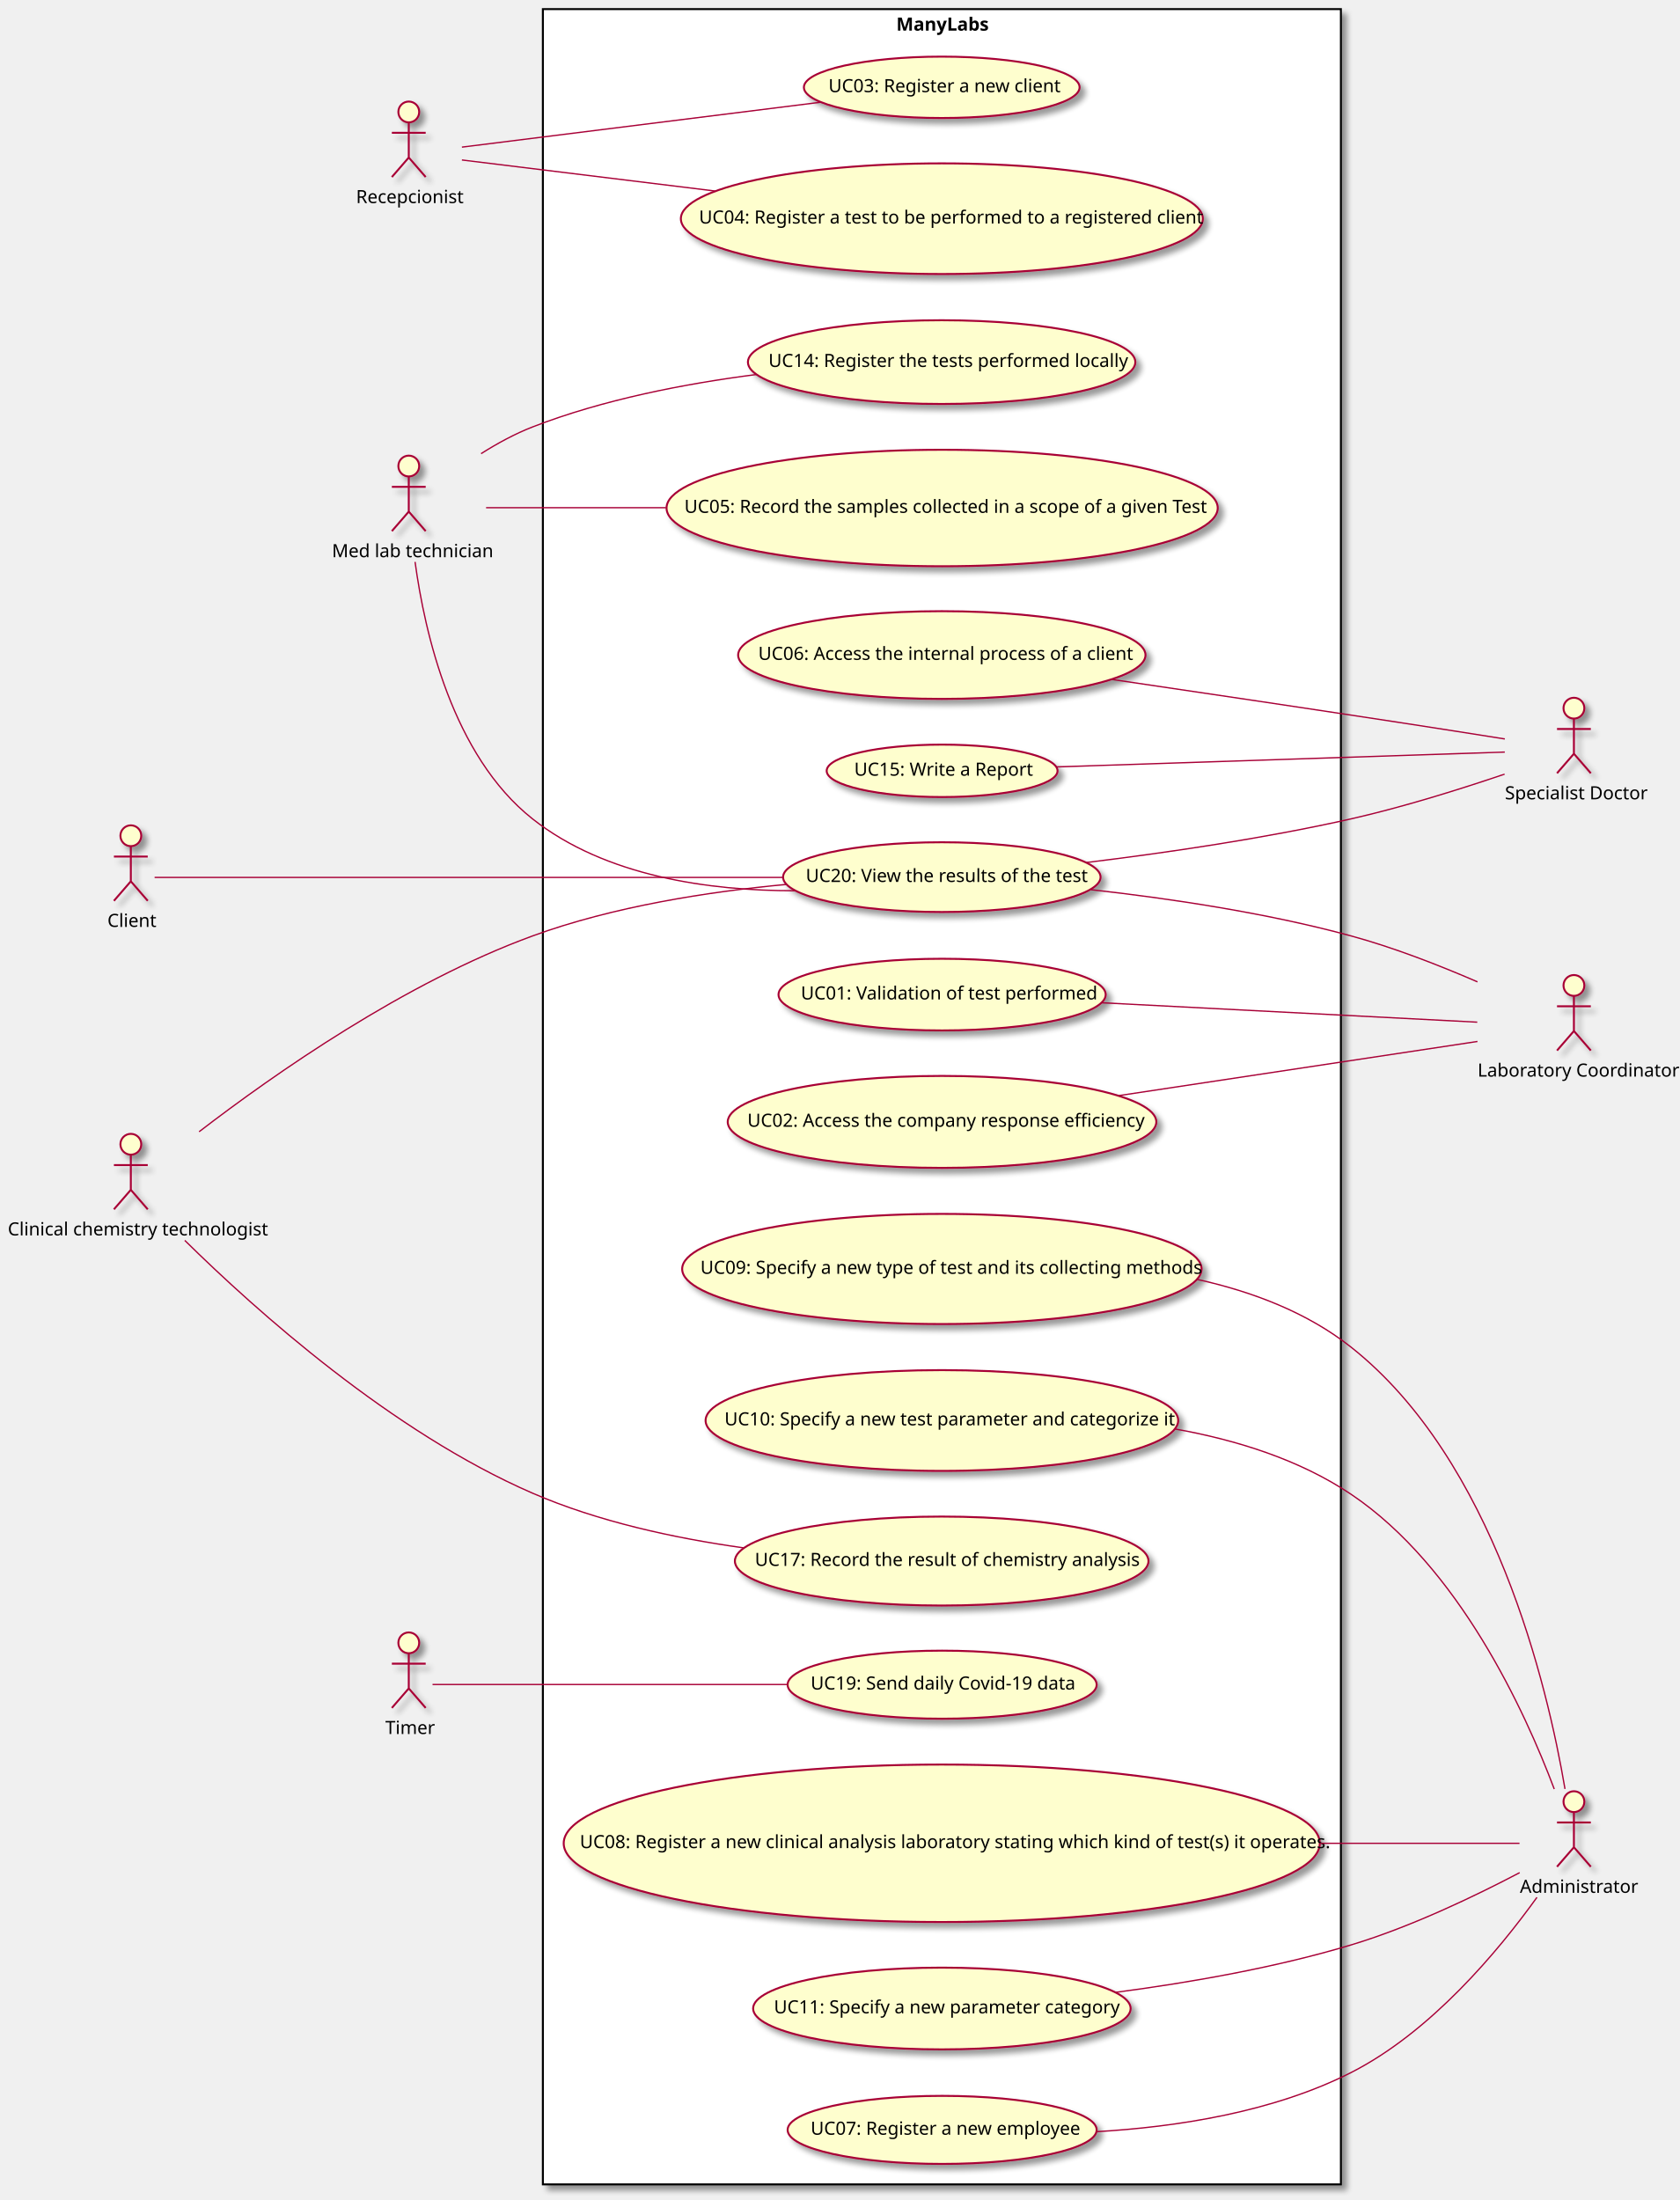
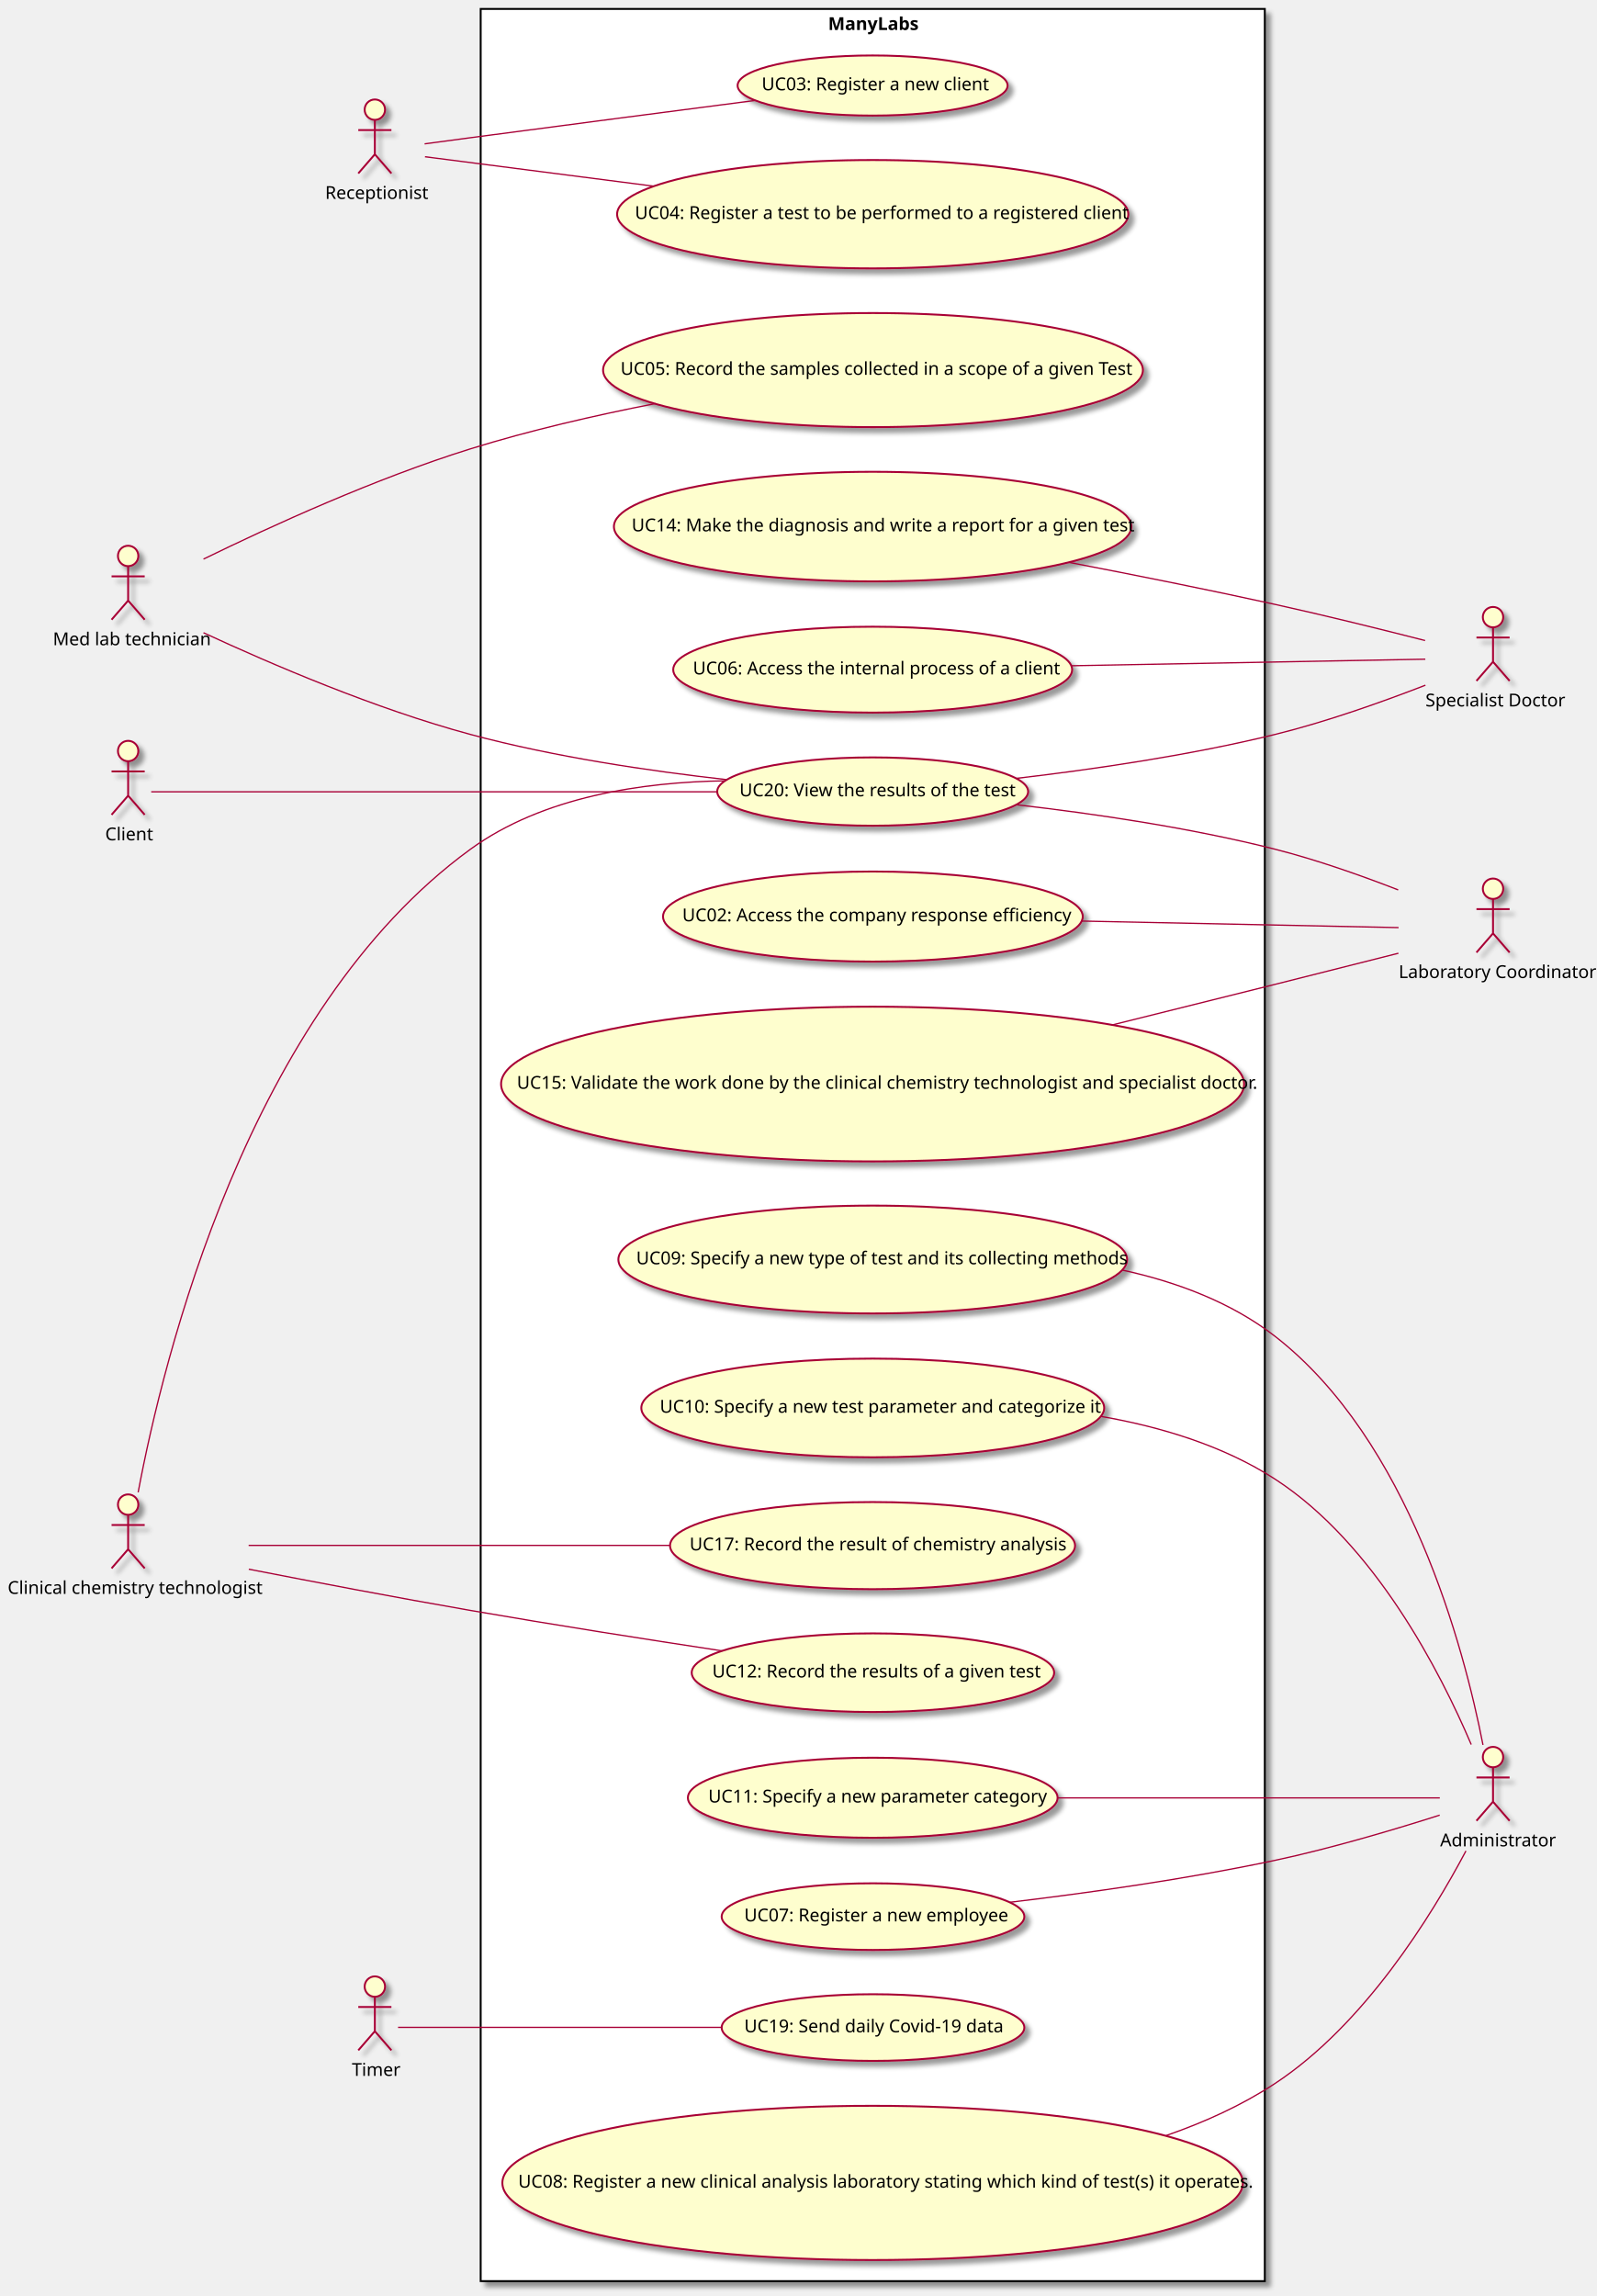
- <svg xmlns="http://www.w3.org/2000/svg" contentScriptType="application/ecmascript" contentStyleType="text/css" height="2535px" preserveAspectRatio="none" style="width:1935px;height:2535px;" version="1.1" viewBox="0 0 1935 2535" width="1935px" zoomAndPan="magnify">
+ <svg xmlns="http://www.w3.org/2000/svg" contentScriptType="application/ecmascript" contentStyleType="text/css" height="2701.5px" preserveAspectRatio="none" style="width:1878px;height:2701px;" version="1.1" viewBox="0 0 1878 2701" width="1878px" zoomAndPan="magnify">
  <defs>
-     <filter height="300%" id="fw7t6ph9vjmr3" width="300%" x="-1" y="-1">
+     <filter height="300%" id="f1oogcesk0odf8" width="300%" x="-1" y="-1">
      <feGaussianBlur result="blurOut" stdDeviation="3.0" />
      <feColorMatrix in="blurOut" result="blurOut2" type="matrix" values="0 0 0 0 0 0 0 0 0 0 0 0 0 0 0 0 0 0 .4 0" />
      <feOffset dx="6.0" dy="6.0" in="blurOut2" result="blurOut3" />
      <feBlend in="SourceGraphic" in2="blurOut3" mode="normal" />
    </filter>
  </defs>
  <g>
-     <rect fill="#FFFFFF" filter="url(#fw7t6ph9vjmr3)" height="2506.5" style="stroke:#000000;stroke-width:2.25;" width="919.5" x="625.5" y="10.5" />
-     <text fill="#000000" font-family="sans-serif" font-size="21" font-weight="bold" lengthAdjust="spacing" textLength="105" x="1032.75" y="35.3">ManyLabs</text>
-     <ellipse cx="1085.09" cy="100.618" fill="#FEFECE" filter="url(#fw7t6ph9vjmr3)" rx="158.84" ry="35.368" style="stroke:#A80036;stroke-width:2.25;" />
-     <text fill="#000000" font-family="sans-serif" font-size="21" lengthAdjust="spacing" textLength="261" x="954.59" y="106.211">UC03: Register a new client</text>
-     <ellipse cx="1085.17" cy="1010.684" fill="#FEFECE" filter="url(#fw7t6ph9vjmr3)" rx="182.92" ry="40.184" style="stroke:#A80036;stroke-width:2.25;" />
-     <text fill="#000000" font-family="sans-serif" font-size="21" lengthAdjust="spacing" textLength="313.5" x="928.42" y="1016.277">UC20: View the results of the test</text>
-     <ellipse cx="1085.205" cy="251.991" fill="#FEFECE" filter="url(#fw7t6ph9vjmr3)" rx="300.705" ry="63.741" style="stroke:#A80036;stroke-width:2.25;" />
-     <text fill="#000000" font-family="sans-serif" font-size="21" lengthAdjust="spacing" textLength="559.5" x="805.455" y="257.584">UC04: Register a test to be performed to a registered client</text>
-     <ellipse cx="1084.957" cy="417.241" fill="#FEFECE" filter="url(#fw7t6ph9vjmr3)" rx="223.207" ry="48.242" style="stroke:#A80036;stroke-width:2.25;" />
-     <text fill="#000000" font-family="sans-serif" font-size="21" lengthAdjust="spacing" textLength="399" x="885.457" y="422.834">UC14: Register the tests performed locally</text>
-     <ellipse cx="1085.021" cy="1798.754" fill="#FEFECE" filter="url(#fw7t6ph9vjmr3)" rx="238.271" ry="51.254" style="stroke:#A80036;stroke-width:2.25;" />
-     <text fill="#000000" font-family="sans-serif" font-size="21" lengthAdjust="spacing" textLength="430.5" x="869.771" y="1804.347">UC17: Record the result of chemistry analysis</text>
-     <ellipse cx="1085.243" cy="1462.198" fill="#FEFECE" filter="url(#fw7t6ph9vjmr3)" rx="299.243" ry="63.449" style="stroke:#A80036;stroke-width:2.25;" />
-     <text fill="#000000" font-family="sans-serif" font-size="21" lengthAdjust="spacing" textLength="556.5" x="806.993" y="1467.791">UC09: Specify a new type of test and its collecting methods</text>
-     <ellipse cx="1085.27" cy="1636.804" fill="#FEFECE" filter="url(#fw7t6ph9vjmr3)" rx="272.27" ry="58.054" style="stroke:#A80036;stroke-width:2.25;" />
-     <text fill="#000000" font-family="sans-serif" font-size="21" lengthAdjust="spacing" textLength="501" x="834.77" y="1642.397">UC10: Specify a new test parameter and categorize it</text>
-     <ellipse cx="1085.245" cy="2314.349" fill="#FEFECE" filter="url(#fw7t6ph9vjmr3)" rx="217.495" ry="47.099" style="stroke:#A80036;stroke-width:2.25;" />
-     <text fill="#000000" font-family="sans-serif" font-size="21" lengthAdjust="spacing" textLength="387" x="891.745" y="2319.942">UC11: Specify a new parameter category</text>
-     <ellipse cx="1085.176" cy="754.785" fill="#FEFECE" filter="url(#fw7t6ph9vjmr3)" rx="234.676" ry="50.535" style="stroke:#A80036;stroke-width:2.25;" />
-     <text fill="#000000" font-family="sans-serif" font-size="21" lengthAdjust="spacing" textLength="423" x="873.676" y="760.378">UC06: Access the internal process of a client</text>
-     <ellipse cx="1085.507" cy="1146.052" fill="#FEFECE" filter="url(#fw7t6ph9vjmr3)" rx="188.507" ry="41.301" style="stroke:#A80036;stroke-width:2.25;" />
-     <text fill="#000000" font-family="sans-serif" font-size="21" lengthAdjust="spacing" textLength="325.5" x="922.757" y="1151.644">UC01: Validation of test performed</text>
-     <ellipse cx="1085.417" cy="1292.734" fill="#FEFECE" filter="url(#fw7t6ph9vjmr3)" rx="246.917" ry="52.983" style="stroke:#A80036;stroke-width:2.25;" />
-     <text fill="#000000" font-family="sans-serif" font-size="21" lengthAdjust="spacing" textLength="448.5" x="861.167" y="1298.326">UC02: Access the company response efficiency</text>
-     <ellipse cx="1085.544" cy="585.359" fill="#FEFECE" filter="url(#fw7t6ph9vjmr3)" rx="317.544" ry="67.109" style="stroke:#A80036;stroke-width:2.25;" />
-     <text fill="#000000" font-family="sans-serif" font-size="21" lengthAdjust="spacing" textLength="594" x="788.544" y="590.952">UC05: Record the samples collected in a scope of a given Test</text>
-     <ellipse cx="1085.554" cy="1941.211" fill="#FEFECE" filter="url(#fw7t6ph9vjmr3)" rx="178.054" ry="39.211" style="stroke:#A80036;stroke-width:2.25;" />
-     <text fill="#000000" font-family="sans-serif" font-size="21" lengthAdjust="spacing" textLength="303" x="934.054" y="1946.803">UC19: Send daily Covid-19 data</text>
-     <ellipse cx="1085.554" cy="2454.211" fill="#FEFECE" filter="url(#fw7t6ph9vjmr3)" rx="178.054" ry="39.211" style="stroke:#A80036;stroke-width:2.25;" />
-     <text fill="#000000" font-family="sans-serif" font-size="21" lengthAdjust="spacing" textLength="303" x="934.054" y="2459.803">UC07: Register a new employee</text>
-     <ellipse cx="1085.088" cy="2123.968" fill="#FEFECE" filter="url(#fw7t6ph9vjmr3)" rx="435.588" ry="90.718" style="stroke:#A80036;stroke-width:2.25;" />
-     <text fill="#000000" font-family="sans-serif" font-size="21" lengthAdjust="spacing" textLength="834" x="668.088" y="2129.56">UC08: Register a new clinical analysis laboratory stating which kind of test(s) it operates.</text>
-     <ellipse cx="1085.513" cy="888.203" fill="#FEFECE" filter="url(#fw7t6ph9vjmr3)" rx="133.013" ry="30.203" style="stroke:#A80036;stroke-width:2.25;" />
-     <text fill="#000000" font-family="sans-serif" font-size="21" lengthAdjust="spacing" textLength="202.5" x="984.263" y="893.795">UC15: Write a Report</text>
-     <ellipse cx="1813.5" cy="2076" fill="#FEFECE" filter="url(#fw7t6ph9vjmr3)" rx="12" ry="12" style="stroke:#A80036;stroke-width:2.25;" />
-     <path d="M1813.5,2088 L1813.5,2128.5 M1794,2100 L1833,2100 M1813.5,2128.5 L1794,2151 M1813.5,2128.5 L1833,2151 " fill="none" filter="url(#fw7t6ph9vjmr3)" style="stroke:#A80036;stroke-width:2.25;" />
-     <text fill="#000000" font-family="sans-serif" font-size="21" lengthAdjust="spacing" textLength="124.5" x="1751.25" y="2181.05">Administrator</text>
-     <ellipse cx="471" cy="129" fill="#FEFECE" filter="url(#fw7t6ph9vjmr3)" rx="12" ry="12" style="stroke:#A80036;stroke-width:2.25;" />
-     <path d="M471,141 L471,181.5 M451.5,153 L490.5,153 M471,181.5 L451.5,204 M471,181.5 L490.5,204 " fill="none" filter="url(#fw7t6ph9vjmr3)" style="stroke:#A80036;stroke-width:2.25;" />
-     <text fill="#000000" font-family="sans-serif" font-size="21" lengthAdjust="spacing" textLength="121.5" x="410.25" y="234.05">Recepcionist</text>
-     <ellipse cx="471" cy="537" fill="#FEFECE" filter="url(#fw7t6ph9vjmr3)" rx="12" ry="12" style="stroke:#A80036;stroke-width:2.25;" />
-     <path d="M471,549 L471,589.5 M451.5,561 L490.5,561 M471,589.5 L451.5,612 M471,589.5 L490.5,612 " fill="none" filter="url(#fw7t6ph9vjmr3)" style="stroke:#A80036;stroke-width:2.25;" />
-     <text fill="#000000" font-family="sans-serif" font-size="21" lengthAdjust="spacing" textLength="177" x="382.5" y="642.05">Med lab technician</text>
-     <ellipse cx="150.75" cy="1318.5" fill="#FEFECE" filter="url(#fw7t6ph9vjmr3)" rx="12" ry="12" style="stroke:#A80036;stroke-width:2.25;" />
-     <path d="M150.75,1330.5 L150.75,1371 M131.25,1342.5 L170.25,1342.5 M150.75,1371 L131.25,1393.5 M150.75,1371 L170.25,1393.5 " fill="none" filter="url(#fw7t6ph9vjmr3)" style="stroke:#A80036;stroke-width:2.25;" />
-     <text fill="#000000" font-family="sans-serif" font-size="21" lengthAdjust="spacing" textLength="283.5" x="9" y="1423.55">Clinical chemistry technologist</text>
-     <ellipse cx="1813.5" cy="816" fill="#FEFECE" filter="url(#fw7t6ph9vjmr3)" rx="12" ry="12" style="stroke:#A80036;stroke-width:2.25;" />
-     <path d="M1813.5,828 L1813.5,868.5 M1794,840 L1833,840 M1813.5,868.5 L1794,891 M1813.5,868.5 L1833,891 " fill="none" filter="url(#fw7t6ph9vjmr3)" style="stroke:#A80036;stroke-width:2.25;" />
-     <text fill="#000000" font-family="sans-serif" font-size="21" lengthAdjust="spacing" textLength="159" x="1734" y="921.05">Specialist Doctor</text>
-     <ellipse cx="1813.5" cy="1135.5" fill="#FEFECE" filter="url(#fw7t6ph9vjmr3)" rx="12" ry="12" style="stroke:#A80036;stroke-width:2.25;" />
-     <path d="M1813.5,1147.5 L1813.5,1188 M1794,1159.5 L1833,1159.5 M1813.5,1188 L1794,1210.5 M1813.5,1188 L1833,1210.5 " fill="none" filter="url(#fw7t6ph9vjmr3)" style="stroke:#A80036;stroke-width:2.25;" />
-     <text fill="#000000" font-family="sans-serif" font-size="21" lengthAdjust="spacing" textLength="222" x="1702.5" y="1240.55">Laboratory Coordinator</text>
-     <ellipse cx="471" cy="1893" fill="#FEFECE" filter="url(#fw7t6ph9vjmr3)" rx="12" ry="12" style="stroke:#A80036;stroke-width:2.25;" />
-     <path d="M471,1905 L471,1945.5 M451.5,1917 L490.5,1917 M471,1945.5 L451.5,1968 M471,1945.5 L490.5,1968 " fill="none" filter="url(#fw7t6ph9vjmr3)" style="stroke:#A80036;stroke-width:2.25;" />
-     <text fill="#000000" font-family="sans-serif" font-size="21" lengthAdjust="spacing" textLength="54" x="444" y="1998.05">Timer</text>
-     <ellipse cx="150.75" cy="963" fill="#FEFECE" filter="url(#fw7t6ph9vjmr3)" rx="12" ry="12" style="stroke:#A80036;stroke-width:2.25;" />
-     <path d="M150.75,975 L150.75,1015.5 M131.25,987 L170.25,987 M150.75,1015.5 L131.25,1038 M150.75,1015.5 L170.25,1038 " fill="none" filter="url(#fw7t6ph9vjmr3)" style="stroke:#A80036;stroke-width:2.25;" />
-     <text fill="#000000" font-family="sans-serif" font-size="21" lengthAdjust="spacing" textLength="54" x="123.75" y="1068.05">Client</text>
-     <path d="M532.215,169.53 C627.45,157.605 816.18,133.98 946.125,117.72 " fill="none" id="Recp-UC03" style="stroke:#A80036;stroke-width:1.5;" />
-     <path d="M532.215,184.335 C600.27,192.675 716.04,206.88 823.995,220.125 " fill="none" id="Recp-UC04" style="stroke:#A80036;stroke-width:1.5;" />
-     <path d="M178.14,1011 C281.265,1011 668.61,1011 902.025,1011 " fill="none" id="Client-UC20" style="stroke:#A80036;stroke-width:1.5;" />
-     <path d="M554.295,522.735 C572.955,510.945 593.28,499.86 613.5,492 C694.8,460.41 788.955,442.125 871.56,431.535 " fill="none" id="MedLab-UC14" style="stroke:#A80036;stroke-width:1.5;" />
-     <path d="M478.245,647.445 C489.345,729.21 521.445,870.675 613.5,943.5 C697.755,1010.16 817.995,1026.45 915.81,1026.39 " fill="none" id="MedLab-UC20" style="stroke:#A80036;stroke-width:1.5;" />
-     <path d="M229.41,1304.07 C316.965,1236.78 466.755,1132.125 613.5,1078.5 C706.65,1044.465 816.045,1027.5 905.88,1019.1 " fill="none" id="ClinTec-UC20" style="stroke:#A80036;stroke-width:1.5;" />
-     <path d="M212.895,1429.275 C295.41,1510.575 451.455,1650.165 613.5,1720.5 C689.22,1753.365 777.33,1772.46 856.68,1783.53 " fill="none" id="ClinTec-UC17" style="stroke:#A80036;stroke-width:1.5;" />
-     <path d="M1263.045,2456.295 C1355.01,2450.985 1466.82,2433.93 1557,2388 C1648.71,2341.29 1726.185,2248.455 1770.9,2186.265 " fill="none" id="UC07-Adm" style="stroke:#A80036;stroke-width:1.5;" />
-     <path d="M1521.195,2124 C1611.99,2124 1696.545,2124 1750.8,2124 " fill="none" id="UC08-Adm" style="stroke:#A80036;stroke-width:1.5;" />
-     <path d="M1379.55,1474.26 C1443.09,1488.3 1506.345,1512.36 1557,1552.5 C1721.565,1682.895 1782.99,1942.095 1803.21,2061.33 " fill="none" id="UC09-Adm" style="stroke:#A80036;stroke-width:1.5;" />
-     <path d="M1285.065,2295.78 C1370.01,2284.635 1469.58,2267.34 1557,2241 C1626.03,2220.21 1700.475,2184.345 1750.995,2157.795 " fill="none" id="UC11-Adm" style="stroke:#A80036;stroke-width:1.5;" />
-     <path d="M1353.915,1646.58 C1424.475,1659.15 1497.465,1681.905 1557,1722 C1680.735,1805.325 1756.755,1971 1790.835,2061.465 " fill="none" id="UC10-Adm" style="stroke:#A80036;stroke-width:1.5;" />
-     <path d="M767.325,585 C690.975,585 615.54,585 560.07,585 " fill="none" id="UC05-MedLab" style="stroke:#A80036;stroke-width:1.5;" />
-     <path d="M1279.71,782.685 C1379.16,797.325 1502.355,815.64 1612.5,832.5 C1652.535,838.635 1697.055,845.64 1733.865,851.49 " fill="none" id="UC06-Doc" style="stroke:#A80036;stroke-width:1.5;" />
-     <path d="M1251.69,993.855 C1342.425,982.8 1456.65,966.195 1557,943.5 C1617.15,929.895 1683.63,908.97 1733.625,892.005 " fill="none" id="UC20-Doc" style="stroke:#A80036;stroke-width:1.5;" />
-     <path d="M1216.83,883.695 C1367.25,878.715 1609.995,870.69 1733.85,866.58 " fill="none" id="UC15-Doc" style="stroke:#A80036;stroke-width:1.5;" />
-     <path d="M1268.82,1155.42 C1405.2,1162.47 1587.3,1171.875 1702.125,1177.815 " fill="none" id="UC01-LabCod" style="stroke:#A80036;stroke-width:1.5;" />
-     <path d="M1288.29,1262.565 C1422.21,1242.345 1592.925,1216.575 1702.365,1200.045 " fill="none" id="UC02-LabCod" style="stroke:#A80036;stroke-width:1.5;" />
-     <path d="M1256.955,1025.145 C1347.21,1035.21 1459.335,1051.83 1557,1078.5 C1605.96,1091.865 1658.085,1112.175 1702.38,1131.375 " fill="none" id="UC20-LabCod" style="stroke:#A80036;stroke-width:1.5;" />
-     <path d="M498.375,1941 C567.57,1941 761.505,1941 907.335,1941 " fill="none" id="Timer-UC19" style="stroke:#A80036;stroke-width:1.5;" />
+     <rect fill="#FFFFFF" filter="url(#f1oogcesk0odf8)" height="2673" style="stroke:#000000;stroke-width:2.25;" width="922.5" x="565.5" y="10.5" />
+     <text fill="#000000" font-family="sans-serif" font-size="21" font-weight="bold" lengthAdjust="spacing" textLength="105" x="974.25" y="35.3">ManyLabs</text>
+     <ellipse cx="1026.59" cy="100.618" fill="#FEFECE" filter="url(#f1oogcesk0odf8)" rx="158.84" ry="35.368" style="stroke:#A80036;stroke-width:2.25;" />
+     <text fill="#000000" font-family="sans-serif" font-size="21" lengthAdjust="spacing" textLength="261" x="896.09" y="106.211">UC03: Register a new client</text>
+     <ellipse cx="1026.67" cy="931.184" fill="#FEFECE" filter="url(#f1oogcesk0odf8)" rx="182.92" ry="40.184" style="stroke:#A80036;stroke-width:2.25;" />
+     <text fill="#000000" font-family="sans-serif" font-size="21" lengthAdjust="spacing" textLength="313.5" x="869.92" y="936.777">UC20: View the results of the test</text>
+     <ellipse cx="1026.705" cy="251.991" fill="#FEFECE" filter="url(#f1oogcesk0odf8)" rx="300.705" ry="63.741" style="stroke:#A80036;stroke-width:2.25;" />
+     <text fill="#000000" font-family="sans-serif" font-size="21" lengthAdjust="spacing" textLength="559.5" x="746.955" y="257.584">UC04: Register a test to be performed to a registered client</text>
+     <ellipse cx="1026.611" cy="619.472" fill="#FEFECE" filter="url(#f1oogcesk0odf8)" rx="304.361" ry="64.472" style="stroke:#A80036;stroke-width:2.25;" />
+     <text fill="#000000" font-family="sans-serif" font-size="21" lengthAdjust="spacing" textLength="567" x="743.111" y="625.065">UC14: Make the diagnosis and write a report for a given test</text>
+     <ellipse cx="1026.521" cy="1818.254" fill="#FEFECE" filter="url(#f1oogcesk0odf8)" rx="238.271" ry="51.254" style="stroke:#A80036;stroke-width:2.25;" />
+     <text fill="#000000" font-family="sans-serif" font-size="21" lengthAdjust="spacing" textLength="430.5" x="811.271" y="1823.847">UC17: Record the result of chemistry analysis</text>
+     <ellipse cx="1026.743" cy="1481.698" fill="#FEFECE" filter="url(#f1oogcesk0odf8)" rx="299.243" ry="63.449" style="stroke:#A80036;stroke-width:2.25;" />
+     <text fill="#000000" font-family="sans-serif" font-size="21" lengthAdjust="spacing" textLength="556.5" x="748.493" y="1487.291">UC09: Specify a new type of test and its collecting methods</text>
+     <ellipse cx="1026.77" cy="1656.304" fill="#FEFECE" filter="url(#f1oogcesk0odf8)" rx="272.27" ry="58.054" style="stroke:#A80036;stroke-width:2.25;" />
+     <text fill="#000000" font-family="sans-serif" font-size="21" lengthAdjust="spacing" textLength="501" x="776.27" y="1661.897">UC10: Specify a new test parameter and categorize it</text>
+     <ellipse cx="1026.745" cy="2114.849" fill="#FEFECE" filter="url(#f1oogcesk0odf8)" rx="217.495" ry="47.099" style="stroke:#A80036;stroke-width:2.25;" />
+     <text fill="#000000" font-family="sans-serif" font-size="21" lengthAdjust="spacing" textLength="387" x="833.245" y="2120.442">UC11: Specify a new parameter category</text>
+     <ellipse cx="1026.676" cy="787.785" fill="#FEFECE" filter="url(#f1oogcesk0odf8)" rx="234.676" ry="50.535" style="stroke:#A80036;stroke-width:2.25;" />
+     <text fill="#000000" font-family="sans-serif" font-size="21" lengthAdjust="spacing" textLength="423" x="815.176" y="793.378">UC06: Access the internal process of a client</text>
+     <ellipse cx="1026.917" cy="1078.234" fill="#FEFECE" filter="url(#f1oogcesk0odf8)" rx="246.917" ry="52.983" style="stroke:#A80036;stroke-width:2.25;" />
+     <text fill="#000000" font-family="sans-serif" font-size="21" lengthAdjust="spacing" textLength="448.5" x="802.667" y="1083.826">UC02: Access the company response efficiency</text>
+     <ellipse cx="1027.044" cy="435.359" fill="#FEFECE" filter="url(#f1oogcesk0odf8)" rx="317.544" ry="67.109" style="stroke:#A80036;stroke-width:2.25;" />
+     <text fill="#000000" font-family="sans-serif" font-size="21" lengthAdjust="spacing" textLength="594" x="730.044" y="440.952">UC05: Record the samples collected in a scope of a given Test</text>
+     <ellipse cx="1027.054" cy="2385.211" fill="#FEFECE" filter="url(#f1oogcesk0odf8)" rx="178.054" ry="39.211" style="stroke:#A80036;stroke-width:2.25;" />
+     <text fill="#000000" font-family="sans-serif" font-size="21" lengthAdjust="spacing" textLength="303" x="875.554" y="2390.803">UC19: Send daily Covid-19 data</text>
+     <ellipse cx="1027.054" cy="2254.711" fill="#FEFECE" filter="url(#f1oogcesk0odf8)" rx="178.054" ry="39.211" style="stroke:#A80036;stroke-width:2.25;" />
+     <text fill="#000000" font-family="sans-serif" font-size="21" lengthAdjust="spacing" textLength="303" x="875.554" y="2260.303">UC07: Register a new employee</text>
+     <ellipse cx="1026.588" cy="2567.968" fill="#FEFECE" filter="url(#f1oogcesk0odf8)" rx="435.588" ry="90.718" style="stroke:#A80036;stroke-width:2.25;" />
+     <text fill="#000000" font-family="sans-serif" font-size="21" lengthAdjust="spacing" textLength="834" x="609.588" y="2573.56">UC08: Register a new clinical analysis laboratory stating which kind of test(s) it operates.</text>
+     <ellipse cx="1026.971" cy="1967.744" fill="#FEFECE" filter="url(#f1oogcesk0odf8)" rx="213.221" ry="46.244" style="stroke:#A80036;stroke-width:2.25;" />
+     <text fill="#000000" font-family="sans-serif" font-size="21" lengthAdjust="spacing" textLength="378" x="837.971" y="1973.337">UC12: Record the results of a given test</text>
+     <ellipse cx="1026.57" cy="1275.264" fill="#FEFECE" filter="url(#f1oogcesk0odf8)" rx="437.07" ry="91.014" style="stroke:#A80036;stroke-width:2.25;" />
+     <text fill="#000000" font-family="sans-serif" font-size="21" lengthAdjust="spacing" textLength="837" x="608.07" y="1280.857">UC15: Validate the work done by the clinical chemistry technologist and specialist doctor.</text>
+     <ellipse cx="1756.5" cy="2067" fill="#FEFECE" filter="url(#f1oogcesk0odf8)" rx="12" ry="12" style="stroke:#A80036;stroke-width:2.25;" />
+     <path d="M1756.5,2079 L1756.5,2119.5 M1737,2091 L1776,2091 M1756.5,2119.5 L1737,2142 M1756.5,2119.5 L1776,2142 " fill="none" filter="url(#f1oogcesk0odf8)" style="stroke:#A80036;stroke-width:2.25;" />
+     <text fill="#000000" font-family="sans-serif" font-size="21" lengthAdjust="spacing" textLength="124.5" x="1694.25" y="2172.05">Administrator</text>
+     <ellipse cx="441" cy="129" fill="#FEFECE" filter="url(#f1oogcesk0odf8)" rx="12" ry="12" style="stroke:#A80036;stroke-width:2.25;" />
+     <path d="M441,141 L441,181.5 M421.5,153 L460.5,153 M441,181.5 L421.5,204 M441,181.5 L460.5,204 " fill="none" filter="url(#f1oogcesk0odf8)" style="stroke:#A80036;stroke-width:2.25;" />
+     <text fill="#000000" font-family="sans-serif" font-size="21" lengthAdjust="spacing" textLength="117" x="382.5" y="234.05">Receptionist</text>
+     <ellipse cx="150.75" cy="654" fill="#FEFECE" filter="url(#f1oogcesk0odf8)" rx="12" ry="12" style="stroke:#A80036;stroke-width:2.25;" />
+     <path d="M150.75,666 L150.75,706.5 M131.25,678 L170.25,678 M150.75,706.5 L131.25,729 M150.75,706.5 L170.25,729 " fill="none" filter="url(#f1oogcesk0odf8)" style="stroke:#A80036;stroke-width:2.25;" />
+     <text fill="#000000" font-family="sans-serif" font-size="21" lengthAdjust="spacing" textLength="177" x="62.25" y="759.05">Med lab technician</text>
+     <ellipse cx="150.75" cy="1770" fill="#FEFECE" filter="url(#f1oogcesk0odf8)" rx="12" ry="12" style="stroke:#A80036;stroke-width:2.25;" />
+     <path d="M150.75,1782 L150.75,1822.5 M131.25,1794 L170.25,1794 M150.75,1822.5 L131.25,1845 M150.75,1822.5 L170.25,1845 " fill="none" filter="url(#f1oogcesk0odf8)" style="stroke:#A80036;stroke-width:2.25;" />
+     <text fill="#000000" font-family="sans-serif" font-size="21" lengthAdjust="spacing" textLength="283.5" x="9" y="1875.05">Clinical chemistry technologist</text>
+     <ellipse cx="1756.5" cy="726" fill="#FEFECE" filter="url(#f1oogcesk0odf8)" rx="12" ry="12" style="stroke:#A80036;stroke-width:2.25;" />
+     <path d="M1756.5,738 L1756.5,778.5 M1737,750 L1776,750 M1756.5,778.5 L1737,801 M1756.5,778.5 L1776,801 " fill="none" filter="url(#f1oogcesk0odf8)" style="stroke:#A80036;stroke-width:2.25;" />
+     <text fill="#000000" font-family="sans-serif" font-size="21" lengthAdjust="spacing" textLength="159" x="1677" y="831.05">Specialist Doctor</text>
+     <ellipse cx="1756.5" cy="1045.5" fill="#FEFECE" filter="url(#f1oogcesk0odf8)" rx="12" ry="12" style="stroke:#A80036;stroke-width:2.25;" />
+     <path d="M1756.5,1057.5 L1756.5,1098 M1737,1069.5 L1776,1069.5 M1756.5,1098 L1737,1120.5 M1756.5,1098 L1776,1120.5 " fill="none" filter="url(#f1oogcesk0odf8)" style="stroke:#A80036;stroke-width:2.25;" />
+     <text fill="#000000" font-family="sans-serif" font-size="21" lengthAdjust="spacing" textLength="222" x="1645.5" y="1150.55">Laboratory Coordinator</text>
+     <ellipse cx="441" cy="2337" fill="#FEFECE" filter="url(#f1oogcesk0odf8)" rx="12" ry="12" style="stroke:#A80036;stroke-width:2.25;" />
+     <path d="M441,2349 L441,2389.5 M421.5,2361 L460.5,2361 M441,2389.5 L421.5,2412 M441,2389.5 L460.5,2412 " fill="none" filter="url(#f1oogcesk0odf8)" style="stroke:#A80036;stroke-width:2.25;" />
+     <text fill="#000000" font-family="sans-serif" font-size="21" lengthAdjust="spacing" textLength="54" x="414" y="2442.05">Timer</text>
+     <ellipse cx="150.75" cy="883.5" fill="#FEFECE" filter="url(#f1oogcesk0odf8)" rx="12" ry="12" style="stroke:#A80036;stroke-width:2.25;" />
+     <path d="M150.75,895.5 L150.75,936 M131.25,907.5 L170.25,907.5 M150.75,936 L131.25,958.5 M150.75,936 L170.25,958.5 " fill="none" filter="url(#f1oogcesk0odf8)" style="stroke:#A80036;stroke-width:2.25;" />
+     <text fill="#000000" font-family="sans-serif" font-size="21" lengthAdjust="spacing" textLength="54" x="123.75" y="988.55">Client</text>
+     <path d="M499.53,169.245 C516.855,166.89 535.965,164.325 553.5,162 C666.285,147.03 794.28,130.365 888.465,118.155 " fill="none" id="Recp-UC03" style="stroke:#A80036;stroke-width:1.5;" />
+     <path d="M499.965,184.395 C563.145,192.525 669.015,206.145 769.215,219.045 " fill="none" id="Recp-UC04" style="stroke:#A80036;stroke-width:1.5;" />
+     <path d="M177.9,931.5 C274.935,931.5 625.005,931.5 843.675,931.5 " fill="none" id="Client-UC20" style="stroke:#A80036;stroke-width:1.5;" />
+     <path d="M1257.885,661.62 C1335,676.41 1421.385,693.675 1500,711 C1559.445,724.095 1626.24,740.67 1676.55,753.525 " fill="none" id="UC14-Doc" style="stroke:#A80036;stroke-width:1.5;" />
+     <path d="M239.385,744.345 C319.275,781.41 441.78,833.925 553.5,864 C651.765,890.445 764.505,907.065 855.135,917.19 " fill="none" id="MedLab-UC20" style="stroke:#A80036;stroke-width:1.5;" />
+     <path d="M292.695,1845.99 C369.615,1861.005 466.68,1879.47 553.5,1894.5 C651.3,1911.435 760.83,1928.61 849.72,1942.095 " fill="none" id="ClinTec-UC12" style="stroke:#A80036;stroke-width:1.5;" />
+     <path d="M162.525,1755.6 C191.835,1599.24 291.3,1189.65 553.5,999 C638.985,936.84 756.63,919.92 853.05,918.555 " fill="none" id="ClinTec-UC20" style="stroke:#A80036;stroke-width:1.5;" />
+     <path d="M292.515,1818 C426.03,1818 629.535,1818 788.235,1818 " fill="none" id="ClinTec-UC17" style="stroke:#A80036;stroke-width:1.5;" />
+     <path d="M1188.09,2237.835 C1279.905,2226.855 1397.07,2210.415 1500,2188.5 C1567.14,2174.205 1642.515,2151.645 1693.785,2135.295 " fill="none" id="UC07-Adm" style="stroke:#A80036;stroke-width:1.5;" />
+     <path d="M1371.735,2512.305 C1416.96,2496.66 1461.06,2476.635 1500,2451 C1605.195,2381.73 1684.14,2253.855 1724.625,2177.415 " fill="none" id="UC08-Adm" style="stroke:#A80036;stroke-width:1.5;" />
+     <path d="M1320.795,1494.18 C1384.77,1508.19 1448.625,1532.115 1500,1572 C1657.755,1694.46 1722.24,1938.12 1744.68,2052.705 " fill="none" id="UC09-Adm" style="stroke:#A80036;stroke-width:1.5;" />
+     <path d="M1244.325,2115 C1398.72,2115 1595.82,2115 1693.875,2115 " fill="none" id="UC11-Adm" style="stroke:#A80036;stroke-width:1.5;" />
+     <path d="M1294.785,1666.14 C1365.75,1678.47 1439.43,1700.76 1500,1740 C1617.285,1815.99 1694.52,1966.89 1730.85,2052.285 " fill="none" id="UC10-Adm" style="stroke:#A80036;stroke-width:1.5;" />
+     <path d="M771.195,474.72 C699.975,488.64 623.04,506.34 553.5,528 C441.855,562.77 319.335,618.675 239.415,657.705 " fill="none" id="UC05-MedLab" style="stroke:#A80036;stroke-width:1.5;" />
+     <path d="M1260.69,783.18 C1403.76,780.525 1578.09,777.285 1676.835,775.455 " fill="none" id="UC06-Doc" style="stroke:#A80036;stroke-width:1.5;" />
+     <path d="M1195.71,915.675 C1286.565,905.055 1400.37,888.45 1500,864 C1560.645,849.12 1627.095,825.405 1676.97,806.055 " fill="none" id="UC20-Doc" style="stroke:#A80036;stroke-width:1.5;" />
+     <path d="M1272.78,1083.54 C1399.125,1086.15 1547.01,1089.21 1645.365,1091.235 " fill="none" id="UC02-LabCod" style="stroke:#A80036;stroke-width:1.5;" />
+     <path d="M1196.415,946.77 C1287.225,957.21 1400.76,973.815 1500,999 C1548.51,1011.315 1600.56,1029.63 1644.915,1046.865 " fill="none" id="UC20-LabCod" style="stroke:#A80036;stroke-width:1.5;" />
+     <path d="M1308.945,1205.61 C1371.825,1190.01 1438.2,1173.48 1500,1158 C1547.625,1146.075 1600.215,1132.785 1645.2,1121.385 " fill="none" id="UC15-LabCod" style="stroke:#A80036;stroke-width:1.5;" />
+     <path d="M468.285,2385 C533.82,2385 711.24,2385 848.4,2385 " fill="none" id="Timer-UC19" style="stroke:#A80036;stroke-width:1.5;" />
  </g>
</svg>
